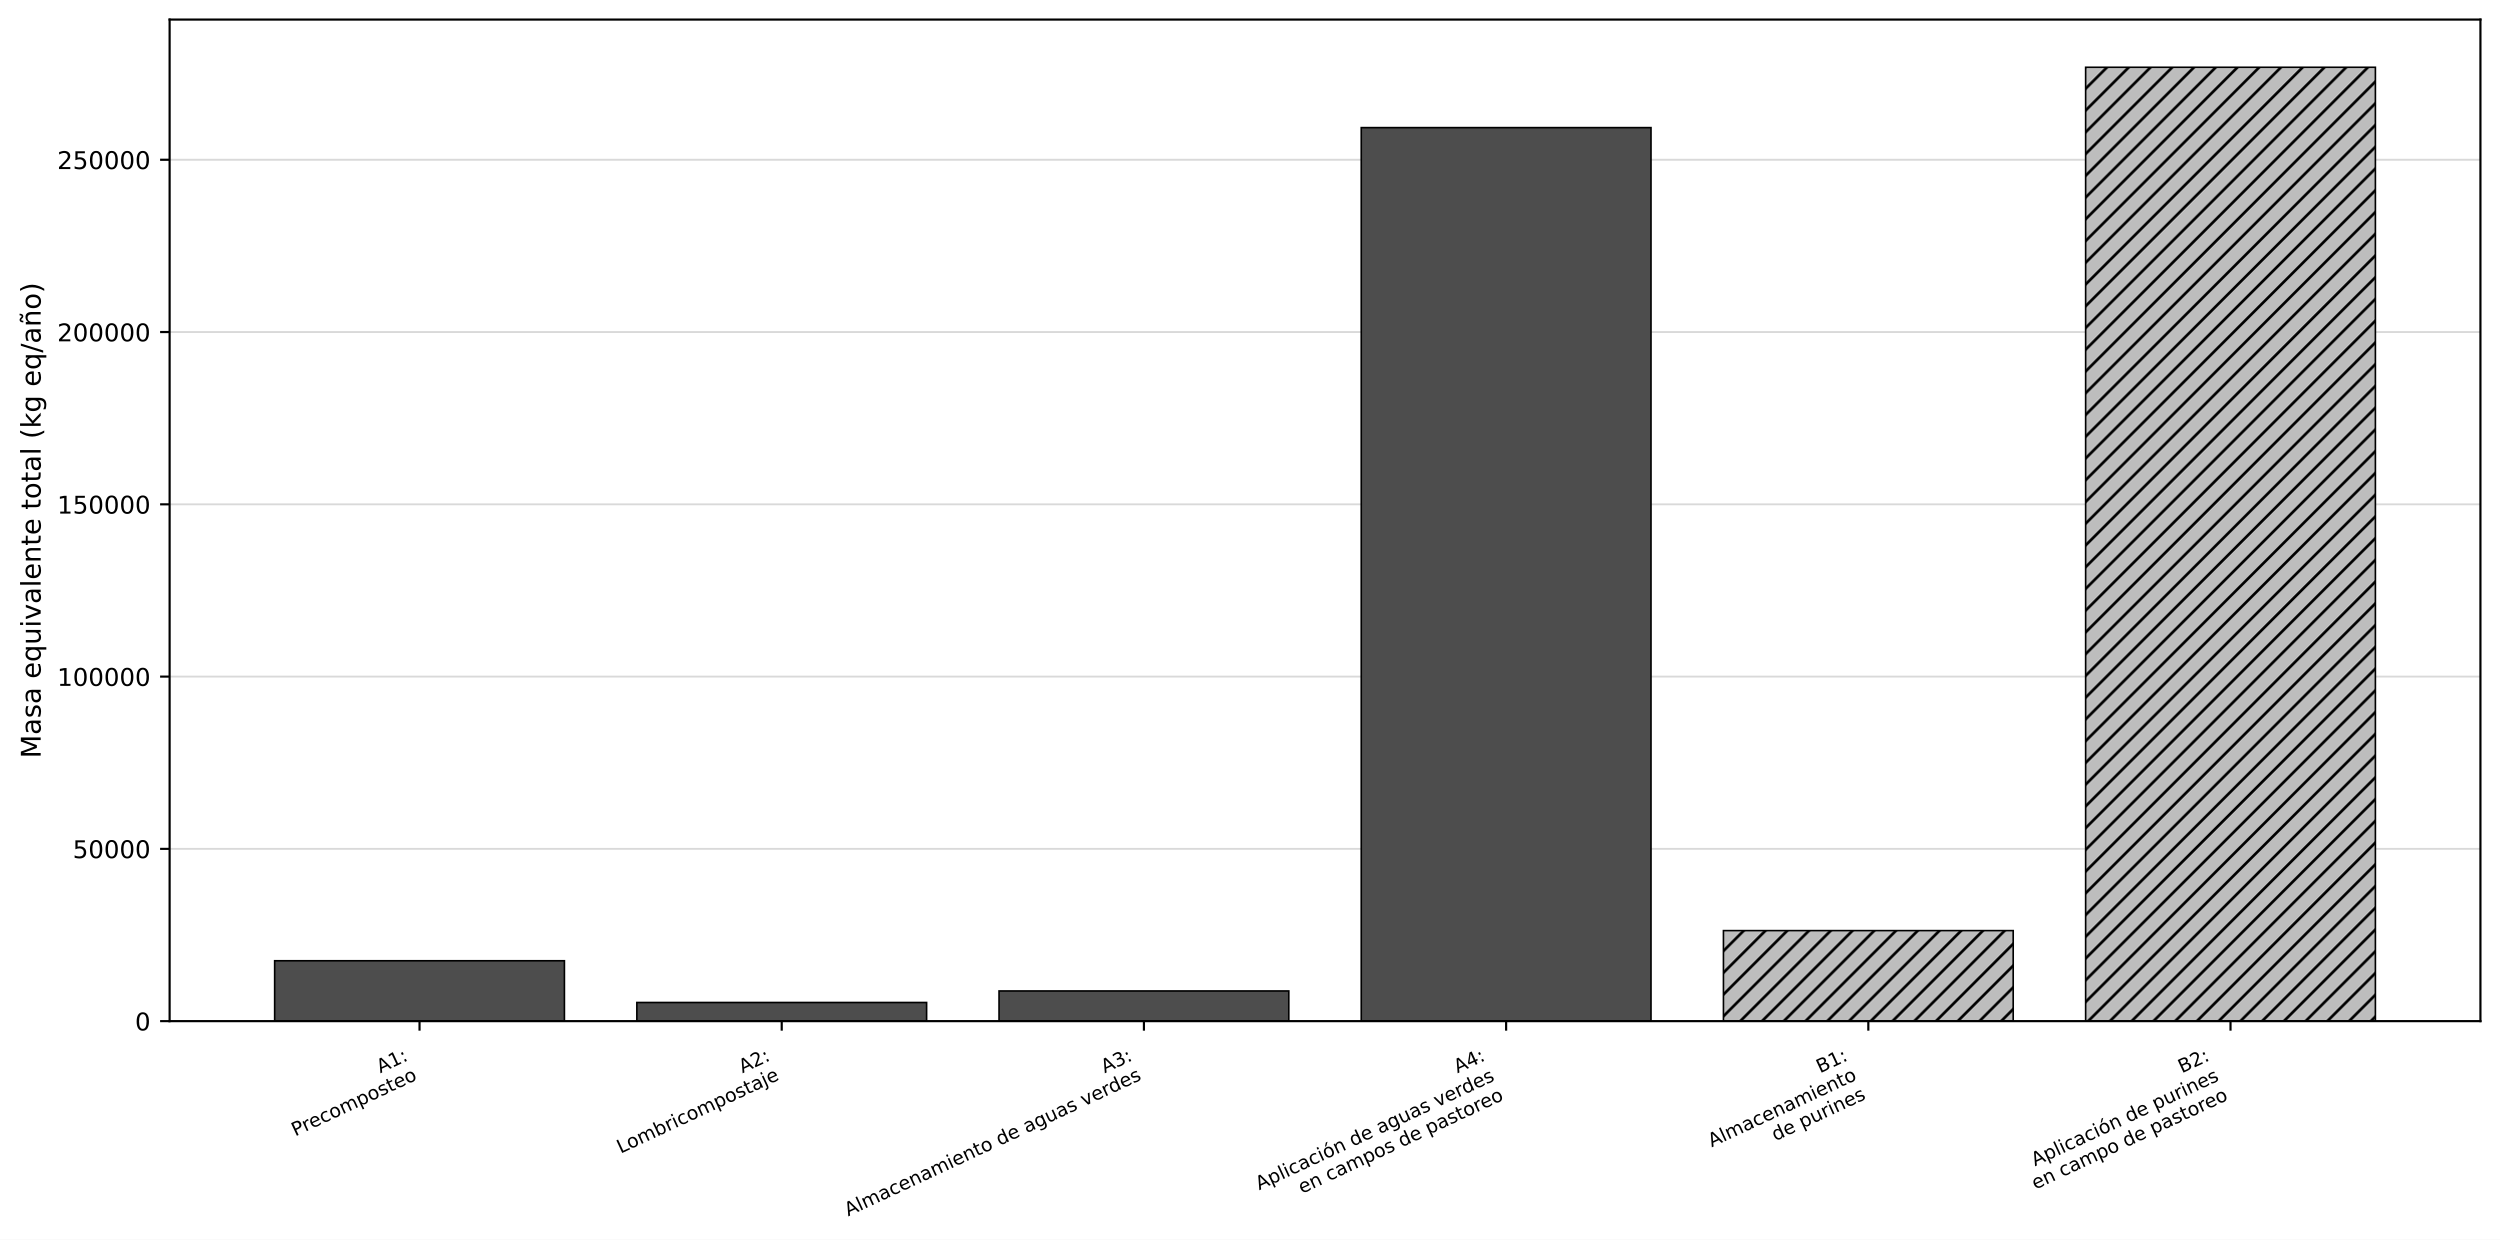
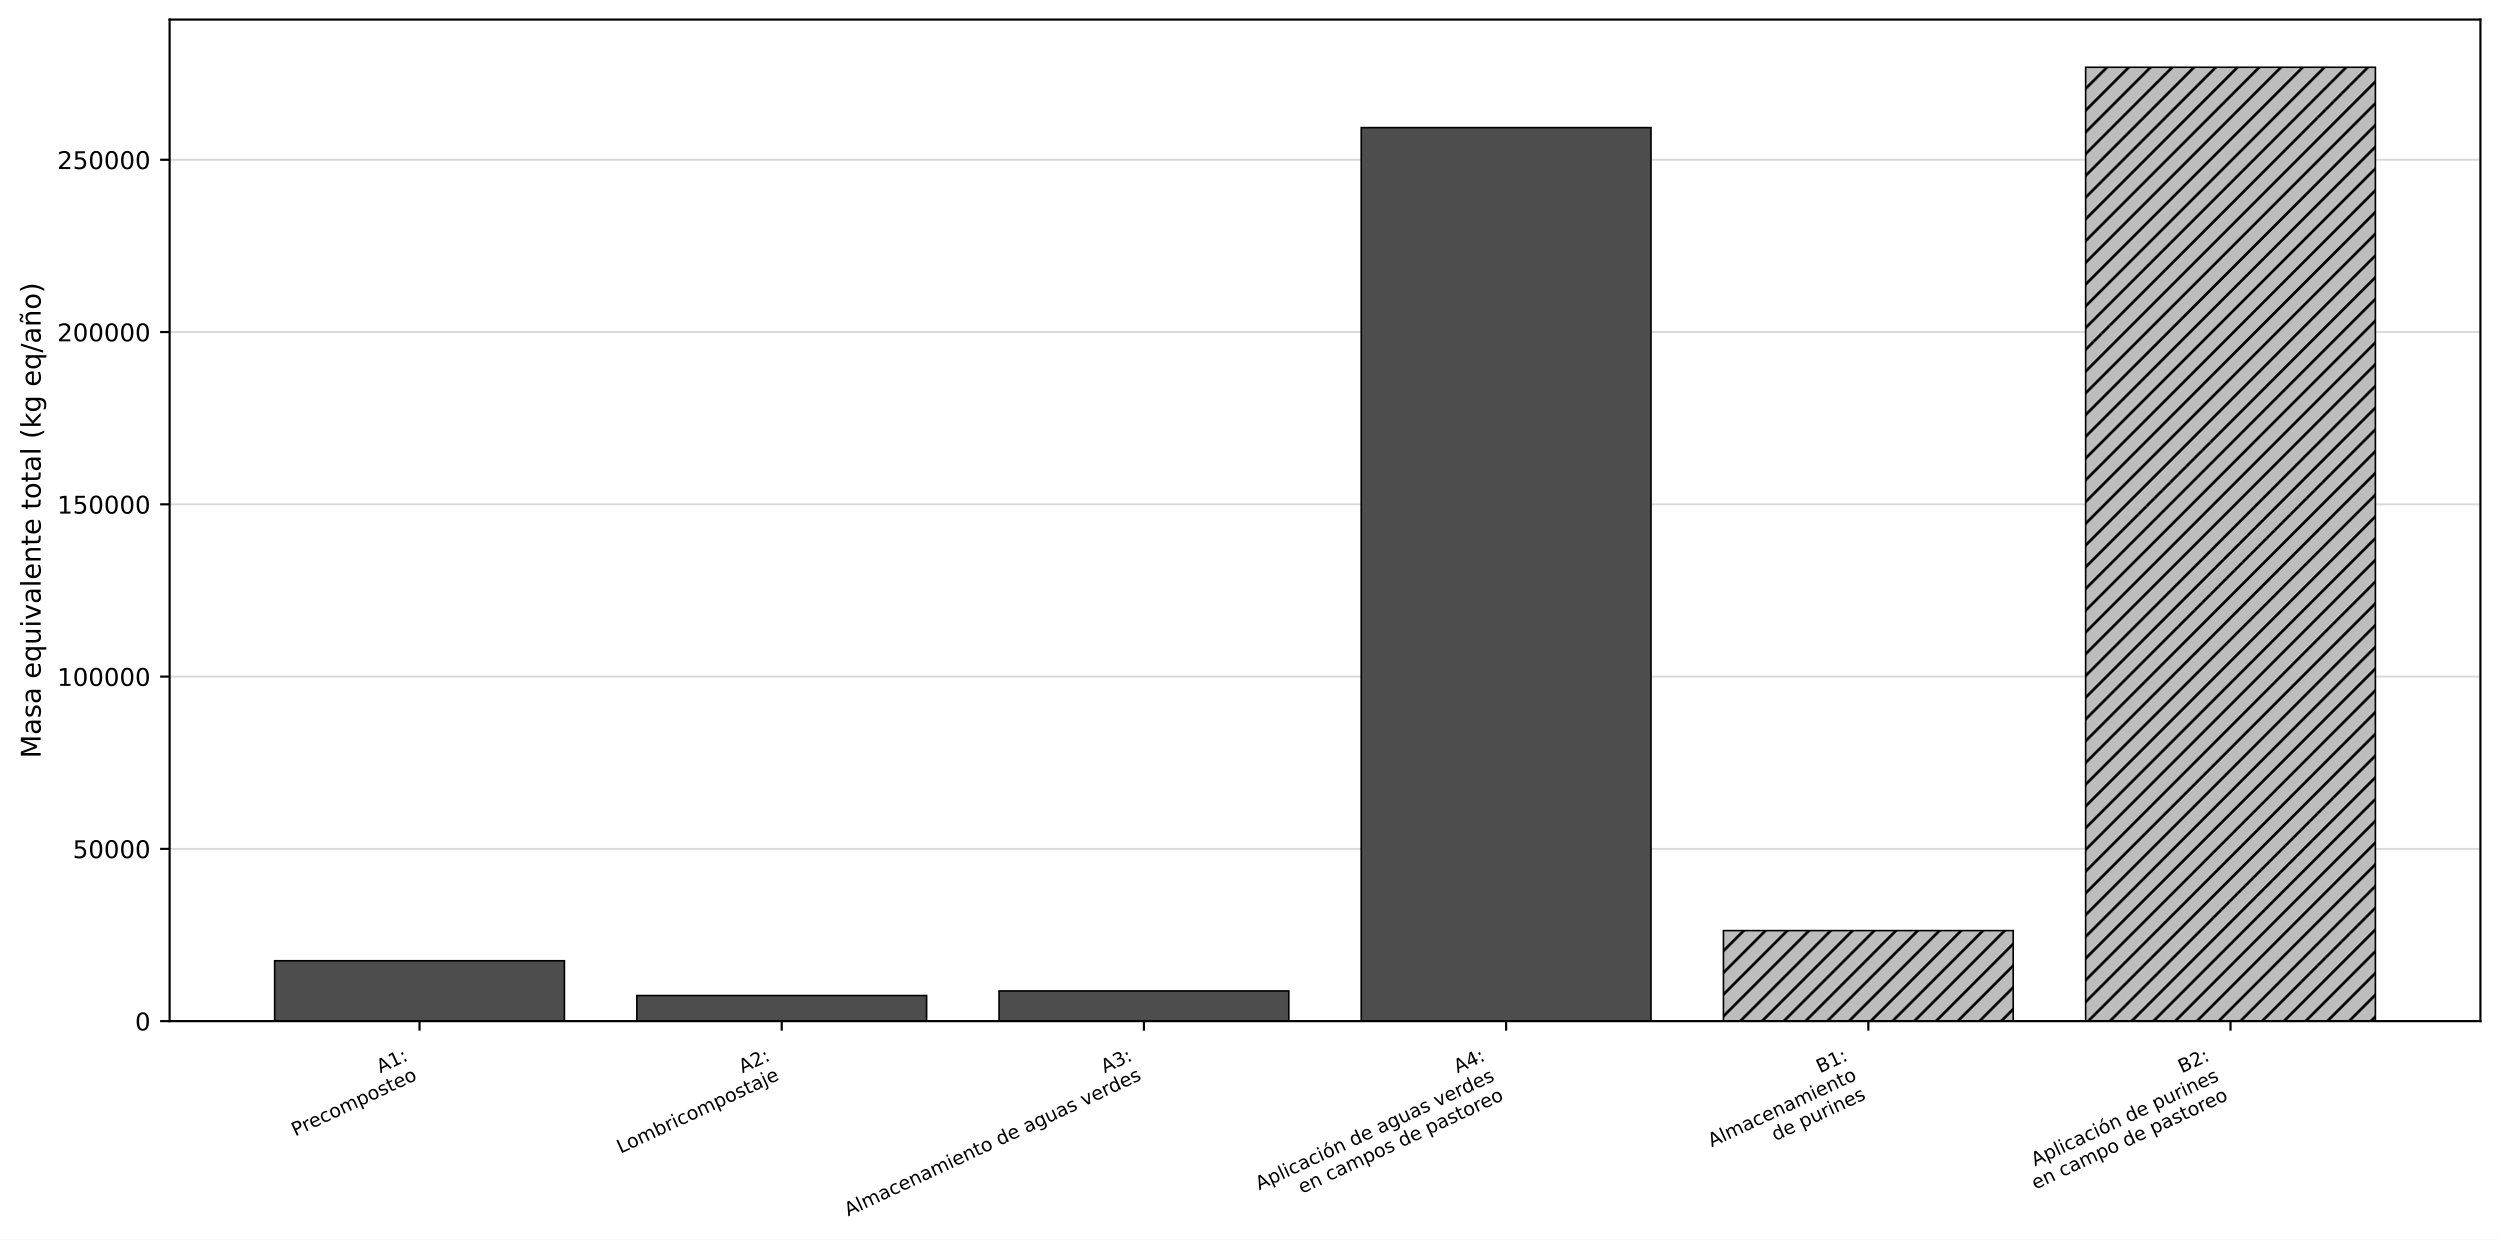
<svg xmlns="http://www.w3.org/2000/svg" xmlns:xlink="http://www.w3.org/1999/xlink" width="919.816pt" height="456.105pt" viewBox="0 0 919.816 456.105" version="1.1">
  <defs>
    <style type="text/css">*{stroke-linejoin: round; stroke-linecap: butt}</style>
  </defs>
  <g id="figure_1">
    <g id="patch_1">
-       <path d="M 0 456.105  L 919.816 456.105  L 919.816 0  L 0 0  z " style="fill: #ffffff" />
+       <path d="M 0 456.105 L 919.816 456.105 L 919.816 0 L 0 0 z " style="fill: #ffffff" />
    </g>
    <g id="axes_1">
      <g id="patch_2">
-         <path d="M 62.406 375.704  L 912.616 375.704  L 912.616 7.2  L 62.406 7.2  z " style="fill: #ffffff" />
+         <path d="M 62.406 375.704 L 912.616 375.704 L 912.616 7.2 L 62.406 7.2 z " style="fill: #ffffff" />
      </g>
      <g id="matplotlib.axis_1">
        <g id="xtick_1">
          <g id="line2d_1">
            <defs>
-               <path id="m76c41d73a5" d="M 0 0  L 0 3.5  " style="stroke: #000000; stroke-width: 0.8" />
+               <path id="m8512bdd903" d="M 0 0 L 0 3.5 " style="stroke: #000000; stroke-width: 0.8" />
            </defs>
            <g>
-               <use xlink:href="#m76c41d73a5" x="154.357" y="375.704" style="stroke: #000000; stroke-width: 0.8" />
+               <use xlink:href="#m8512bdd903" x="154.357" y="375.704" style="stroke: #000000; stroke-width: 0.8" />
            </g>
          </g>
          <g id="text_1">
            <text style="font-size: 7px; font-family: 'DejaVu Sans'" transform="translate(139.9152 394.9267) rotate(-25)">A1:</text>
            <text style="font-size: 7px; font-family: 'DejaVu Sans'" transform="translate(108.6215 418.1679) rotate(-25)">Precomposteo</text>
          </g>
        </g>
        <g id="xtick_2">
          <g id="line2d_2">
            <g>
-               <use xlink:href="#m76c41d73a5" x="287.618" y="375.704" style="stroke: #000000; stroke-width: 0.8" />
+               <use xlink:href="#m8512bdd903" x="287.618" y="375.704" style="stroke: #000000; stroke-width: 0.8" />
            </g>
          </g>
          <g id="text_2">
            <text style="font-size: 7px; font-family: 'DejaVu Sans'" transform="translate(273.1769 394.9267) rotate(-25)">A2:</text>
            <text style="font-size: 7px; font-family: 'DejaVu Sans'" transform="translate(228.3147 424.4951) rotate(-25)">Lombricompostaje</text>
          </g>
        </g>
        <g id="xtick_3">
          <g id="line2d_3">
            <g>
-               <use xlink:href="#m76c41d73a5" x="420.88" y="375.704" style="stroke: #000000; stroke-width: 0.8" />
+               <use xlink:href="#m8512bdd903" x="420.88" y="375.704" style="stroke: #000000; stroke-width: 0.8" />
            </g>
          </g>
          <g id="text_3">
            <text style="font-size: 7px; font-family: 'DejaVu Sans'" transform="translate(406.4387 394.9267) rotate(-25)">A3:</text>
            <text style="font-size: 7px; font-family: 'DejaVu Sans'" transform="translate(312.0593 447.5853) rotate(-25)">Almacenamiento de aguas verdes</text>
          </g>
        </g>
        <g id="xtick_4">
          <g id="line2d_4">
            <g>
-               <use xlink:href="#m76c41d73a5" x="554.142" y="375.704" style="stroke: #000000; stroke-width: 0.8" />
+               <use xlink:href="#m8512bdd903" x="554.142" y="375.704" style="stroke: #000000; stroke-width: 0.8" />
            </g>
          </g>
          <g id="text_4">
            <text style="font-size: 7px; font-family: 'DejaVu Sans'" transform="translate(536.2458 394.9267) rotate(-25)">A4:</text>
            <text style="font-size: 7px; font-family: 'DejaVu Sans'" transform="translate(463.292 437.9651) rotate(-25)">Aplicación de aguas verdes</text>
            <text style="font-size: 7px; font-family: 'DejaVu Sans'" transform="translate(479.0125 439.2833) rotate(-25)">en campos de pastoreo</text>
          </g>
        </g>
        <g id="xtick_5">
          <g id="line2d_5">
            <g>
-               <use xlink:href="#m76c41d73a5" x="687.404" y="375.704" style="stroke: #000000; stroke-width: 0.8" />
+               <use xlink:href="#m8512bdd903" x="687.404" y="375.704" style="stroke: #000000; stroke-width: 0.8" />
            </g>
          </g>
          <g id="text_5">
            <text style="font-size: 7px; font-family: 'DejaVu Sans'" transform="translate(669.6366 394.9327) rotate(-25)">B1:</text>
            <text style="font-size: 7px; font-family: 'DejaVu Sans'" transform="translate(629.7704 422.1714) rotate(-25)">Almacenamiento</text>
            <text style="font-size: 7px; font-family: 'DejaVu Sans'" transform="translate(653.1931 419.898) rotate(-25)">de purines</text>
          </g>
        </g>
        <g id="xtick_6">
          <g id="line2d_6">
            <g>
-               <use xlink:href="#m76c41d73a5" x="820.665" y="375.704" style="stroke: #000000; stroke-width: 0.8" />
+               <use xlink:href="#m8512bdd903" x="820.665" y="375.704" style="stroke: #000000; stroke-width: 0.8" />
            </g>
          </g>
          <g id="text_6">
            <text style="font-size: 7px; font-family: 'DejaVu Sans'" transform="translate(802.7564 394.9327) rotate(-25)">B2:</text>
            <text style="font-size: 7px; font-family: 'DejaVu Sans'" transform="translate(748.7043 429.1571) rotate(-25)">Aplicación de purines</text>
            <text style="font-size: 7px; font-family: 'DejaVu Sans'" transform="translate(748.8409 437.7422) rotate(-25)">en campo de pastoreo</text>
          </g>
        </g>
      </g>
      <g id="matplotlib.axis_2">
        <g id="ytick_1">
          <g id="line2d_7">
-             <path d="M 62.406 375.704  L 912.616 375.704  " clip-path="url(#pc1feb456ac)" style="fill: none; stroke: #d9d9d9; stroke-width: 0.7; stroke-linecap: square" />
+             <path d="M 62.406 375.704 L 912.616 375.704 " clip-path="url(#pa5eac946f4)" style="fill: none; stroke: #d9d9d9; stroke-width: 0.7; stroke-linecap: square" />
          </g>
          <g id="line2d_8">
            <defs>
-               <path id="m8ea2c5003f" d="M 0 0  L -3.5 0  " style="stroke: #000000; stroke-width: 0.8" />
+               <path id="me50acbb753" d="M 0 0 L -3.5 0 " style="stroke: #000000; stroke-width: 0.8" />
            </defs>
            <g>
-               <use xlink:href="#m8ea2c5003f" x="62.406" y="375.704" style="stroke: #000000; stroke-width: 0.8" />
+               <use xlink:href="#me50acbb753" x="62.406" y="375.704" style="stroke: #000000; stroke-width: 0.8" />
            </g>
          </g>
          <g id="text_7">
            <text style="font-size: 9px; font-family: 'DejaVu Sans'; text-anchor: end" x="55.406" y="379.123" transform="rotate(-0 55.40594 379.1229)">0</text>
          </g>
        </g>
        <g id="ytick_2">
          <g id="line2d_9">
-             <path d="M 62.406 312.32  L 912.616 312.32  " clip-path="url(#pc1feb456ac)" style="fill: none; stroke: #d9d9d9; stroke-width: 0.7; stroke-linecap: square" />
+             <path d="M 62.406 312.32 L 912.616 312.32 " clip-path="url(#pa5eac946f4)" style="fill: none; stroke: #d9d9d9; stroke-width: 0.7; stroke-linecap: square" />
          </g>
          <g id="line2d_10">
            <g>
-               <use xlink:href="#m8ea2c5003f" x="62.406" y="312.32" style="stroke: #000000; stroke-width: 0.8" />
+               <use xlink:href="#me50acbb753" x="62.406" y="312.32" style="stroke: #000000; stroke-width: 0.8" />
            </g>
          </g>
          <g id="text_8">
            <text style="font-size: 9px; font-family: 'DejaVu Sans'; text-anchor: end" x="55.406" y="315.739" transform="rotate(-0 55.40594 315.7394)">50000</text>
          </g>
        </g>
        <g id="ytick_3">
          <g id="line2d_11">
-             <path d="M 62.406 248.937  L 912.616 248.937  " clip-path="url(#pc1feb456ac)" style="fill: none; stroke: #d9d9d9; stroke-width: 0.7; stroke-linecap: square" />
+             <path d="M 62.406 248.937 L 912.616 248.937 " clip-path="url(#pa5eac946f4)" style="fill: none; stroke: #d9d9d9; stroke-width: 0.7; stroke-linecap: square" />
          </g>
          <g id="line2d_12">
            <g>
-               <use xlink:href="#m8ea2c5003f" x="62.406" y="248.937" style="stroke: #000000; stroke-width: 0.8" />
+               <use xlink:href="#me50acbb753" x="62.406" y="248.937" style="stroke: #000000; stroke-width: 0.8" />
            </g>
          </g>
          <g id="text_9">
            <text style="font-size: 9px; font-family: 'DejaVu Sans'; text-anchor: end" x="55.406" y="252.356" transform="rotate(-0 55.40594 252.356)">100000</text>
          </g>
        </g>
        <g id="ytick_4">
          <g id="line2d_13">
-             <path d="M 62.406 185.553  L 912.616 185.553  " clip-path="url(#pc1feb456ac)" style="fill: none; stroke: #d9d9d9; stroke-width: 0.7; stroke-linecap: square" />
+             <path d="M 62.406 185.553 L 912.616 185.553 " clip-path="url(#pa5eac946f4)" style="fill: none; stroke: #d9d9d9; stroke-width: 0.7; stroke-linecap: square" />
          </g>
          <g id="line2d_14">
            <g>
-               <use xlink:href="#m8ea2c5003f" x="62.406" y="185.553" style="stroke: #000000; stroke-width: 0.8" />
+               <use xlink:href="#me50acbb753" x="62.406" y="185.553" style="stroke: #000000; stroke-width: 0.8" />
            </g>
          </g>
          <g id="text_10">
            <text style="font-size: 9px; font-family: 'DejaVu Sans'; text-anchor: end" x="55.406" y="188.972" transform="rotate(-0 55.40594 188.9725)">150000</text>
          </g>
        </g>
        <g id="ytick_5">
          <g id="line2d_15">
-             <path d="M 62.406 122.17  L 912.616 122.17  " clip-path="url(#pc1feb456ac)" style="fill: none; stroke: #d9d9d9; stroke-width: 0.7; stroke-linecap: square" />
+             <path d="M 62.406 122.17 L 912.616 122.17 " clip-path="url(#pa5eac946f4)" style="fill: none; stroke: #d9d9d9; stroke-width: 0.7; stroke-linecap: square" />
          </g>
          <g id="line2d_16">
            <g>
-               <use xlink:href="#m8ea2c5003f" x="62.406" y="122.17" style="stroke: #000000; stroke-width: 0.8" />
+               <use xlink:href="#me50acbb753" x="62.406" y="122.17" style="stroke: #000000; stroke-width: 0.8" />
            </g>
          </g>
          <g id="text_11">
            <text style="font-size: 9px; font-family: 'DejaVu Sans'; text-anchor: end" x="55.406" y="125.589" transform="rotate(-0 55.40594 125.589)">200000</text>
          </g>
        </g>
        <g id="ytick_6">
          <g id="line2d_17">
-             <path d="M 62.406 58.786  L 912.616 58.786  " clip-path="url(#pc1feb456ac)" style="fill: none; stroke: #d9d9d9; stroke-width: 0.7; stroke-linecap: square" />
+             <path d="M 62.406 58.786 L 912.616 58.786 " clip-path="url(#pa5eac946f4)" style="fill: none; stroke: #d9d9d9; stroke-width: 0.7; stroke-linecap: square" />
          </g>
          <g id="line2d_18">
            <g>
-               <use xlink:href="#m8ea2c5003f" x="62.406" y="58.786" style="stroke: #000000; stroke-width: 0.8" />
+               <use xlink:href="#me50acbb753" x="62.406" y="58.786" style="stroke: #000000; stroke-width: 0.8" />
            </g>
          </g>
          <g id="text_12">
            <text style="font-size: 9px; font-family: 'DejaVu Sans'; text-anchor: end" x="55.406" y="62.206" transform="rotate(-0 55.40594 62.20556)">250000</text>
          </g>
        </g>
        <g id="text_13">
          <text style="font-size: 10px; font-family: 'DejaVu Sans'; text-anchor: middle" x="14.969" y="191.452" transform="rotate(-90 14.96875 191.4518)">Masa equivalente total (kg eq/año)</text>
        </g>
      </g>
      <g id="patch_3">
-         <path d="M 101.052 375.704  L 207.661 375.704  L 207.661 353.488  L 101.052 353.488  z " clip-path="url(#pc1feb456ac)" style="fill: #4d4d4d; stroke: #000000; stroke-width: 0.6; stroke-linejoin: miter" />
+         <path d="M 101.052 375.704 L 207.661 375.704 L 207.661 353.488 L 101.052 353.488 z " clip-path="url(#pa5eac946f4)" style="fill: #4d4d4d; stroke: #000000; stroke-width: 0.6; stroke-linejoin: miter" />
      </g>
      <g id="patch_4">
-         <path d="M 234.314 375.704  L 340.923 375.704  L 340.923 368.842  L 234.314 368.842  z " clip-path="url(#pc1feb456ac)" style="fill: #4d4d4d; stroke: #000000; stroke-width: 0.6; stroke-linejoin: miter" />
+         <path d="M 234.314 375.704 L 340.923 375.704 L 340.923 366.285 L 234.314 366.285 z " clip-path="url(#pa5eac946f4)" style="fill: #4d4d4d; stroke: #000000; stroke-width: 0.6; stroke-linejoin: miter" />
      </g>
      <g id="patch_5">
-         <path d="M 367.575 375.704  L 474.185 375.704  L 474.185 364.607  L 367.575 364.607  z " clip-path="url(#pc1feb456ac)" style="fill: #4d4d4d; stroke: #000000; stroke-width: 0.6; stroke-linejoin: miter" />
+         <path d="M 367.575 375.704 L 474.185 375.704 L 474.185 364.607 L 367.575 364.607 z " clip-path="url(#pa5eac946f4)" style="fill: #4d4d4d; stroke: #000000; stroke-width: 0.6; stroke-linejoin: miter" />
      </g>
      <g id="patch_6">
-         <path d="M 500.837 375.704  L 607.447 375.704  L 607.447 46.964  L 500.837 46.964  z " clip-path="url(#pc1feb456ac)" style="fill: #4d4d4d; stroke: #000000; stroke-width: 0.6; stroke-linejoin: miter" />
+         <path d="M 500.837 375.704 L 607.447 375.704 L 607.447 46.964 L 500.837 46.964 z " clip-path="url(#pa5eac946f4)" style="fill: #4d4d4d; stroke: #000000; stroke-width: 0.6; stroke-linejoin: miter" />
      </g>
      <g id="patch_7">
-         <path d="M 634.099 375.704  L 740.708 375.704  L 740.708 342.391  L 634.099 342.391  z " clip-path="url(#pc1feb456ac)" style="fill: url(#h247d52223e); stroke: #000000; stroke-width: 0.6; stroke-linejoin: miter" />
+         <path d="M 634.099 375.704 L 740.708 375.704 L 740.708 342.391 L 634.099 342.391 z " clip-path="url(#pa5eac946f4)" style="fill: url(#hba91143bd5); stroke: #000000; stroke-width: 0.6; stroke-linejoin: miter" />
      </g>
      <g id="patch_8">
-         <path d="M 767.361 375.704  L 873.97 375.704  L 873.97 24.748  L 767.361 24.748  z " clip-path="url(#pc1feb456ac)" style="fill: url(#h247d52223e); stroke: #000000; stroke-width: 0.6; stroke-linejoin: miter" />
+         <path d="M 767.361 375.704 L 873.97 375.704 L 873.97 24.748 L 767.361 24.748 z " clip-path="url(#pa5eac946f4)" style="fill: url(#hba91143bd5); stroke: #000000; stroke-width: 0.6; stroke-linejoin: miter" />
      </g>
      <g id="patch_9">
-         <path d="M 62.406 375.704  L 62.406 7.2  " style="fill: none; stroke: #000000; stroke-width: 0.8; stroke-linejoin: miter; stroke-linecap: square" />
+         <path d="M 62.406 375.704 L 62.406 7.2 " style="fill: none; stroke: #000000; stroke-width: 0.8; stroke-linejoin: miter; stroke-linecap: square" />
      </g>
      <g id="patch_10">
-         <path d="M 912.616 375.704  L 912.616 7.2  " style="fill: none; stroke: #000000; stroke-width: 0.8; stroke-linejoin: miter; stroke-linecap: square" />
+         <path d="M 912.616 375.704 L 912.616 7.2 " style="fill: none; stroke: #000000; stroke-width: 0.8; stroke-linejoin: miter; stroke-linecap: square" />
      </g>
      <g id="patch_11">
-         <path d="M 62.406 375.704  L 912.616 375.704  " style="fill: none; stroke: #000000; stroke-width: 0.8; stroke-linejoin: miter; stroke-linecap: square" />
+         <path d="M 62.406 375.704 L 912.616 375.704 " style="fill: none; stroke: #000000; stroke-width: 0.8; stroke-linejoin: miter; stroke-linecap: square" />
      </g>
      <g id="patch_12">
-         <path d="M 62.406 7.2  L 912.616 7.2  " style="fill: none; stroke: #000000; stroke-width: 0.8; stroke-linejoin: miter; stroke-linecap: square" />
+         <path d="M 62.406 7.2 L 912.616 7.2 " style="fill: none; stroke: #000000; stroke-width: 0.8; stroke-linejoin: miter; stroke-linecap: square" />
      </g>
    </g>
  </g>
  <defs>
-     <clipPath id="pc1feb456ac">
+     <clipPath id="pa5eac946f4">
      <rect x="62.406" y="7.2" width="850.21" height="368.504" />
    </clipPath>
  </defs>
  <defs>
-     <pattern id="h247d52223e" patternUnits="userSpaceOnUse" x="0" y="0" width="72" height="72">
+     <pattern id="hba91143bd5" patternUnits="userSpaceOnUse" x="0" y="0" width="72" height="72">
      <rect x="0" y="0" width="73" height="73" fill="#bdbdbd" />
-       <path d="M -36 36  L 36 -36  M -32 40  L 40 -32  M -28 44  L 44 -28  M -24 48  L 48 -24  M -20 52  L 52 -20  M -16 56  L 56 -16  M -12 60  L 60 -12  M -8 64  L 64 -8  M -4 68  L 68 -4  M 0 72  L 72 0  M 4 76  L 76 4  M 8 80  L 80 8  M 12 84  L 84 12  M 16 88  L 88 16  M 20 92  L 92 20  M 24 96  L 96 24  M 28 100  L 100 28  M 32 104  L 104 32  M 36 108  L 108 36  " style="fill: #000000; stroke: #000000; stroke-width: 1.0; stroke-linecap: butt; stroke-linejoin: miter" />
+       <path d="M -36 36 L 36 -36 M -32 40 L 40 -32 M -28 44 L 44 -28 M -24 48 L 48 -24 M -20 52 L 52 -20 M -16 56 L 56 -16 M -12 60 L 60 -12 M -8 64 L 64 -8 M -4 68 L 68 -4 M 0 72 L 72 0 M 4 76 L 76 4 M 8 80 L 80 8 M 12 84 L 84 12 M 16 88 L 88 16 M 20 92 L 92 20 M 24 96 L 96 24 M 28 100 L 100 28 M 32 104 L 104 32 M 36 108 L 108 36 " style="fill: #000000; stroke: #000000; stroke-width: 1.0; stroke-linecap: butt; stroke-linejoin: miter" />
    </pattern>
  </defs>
</svg>
